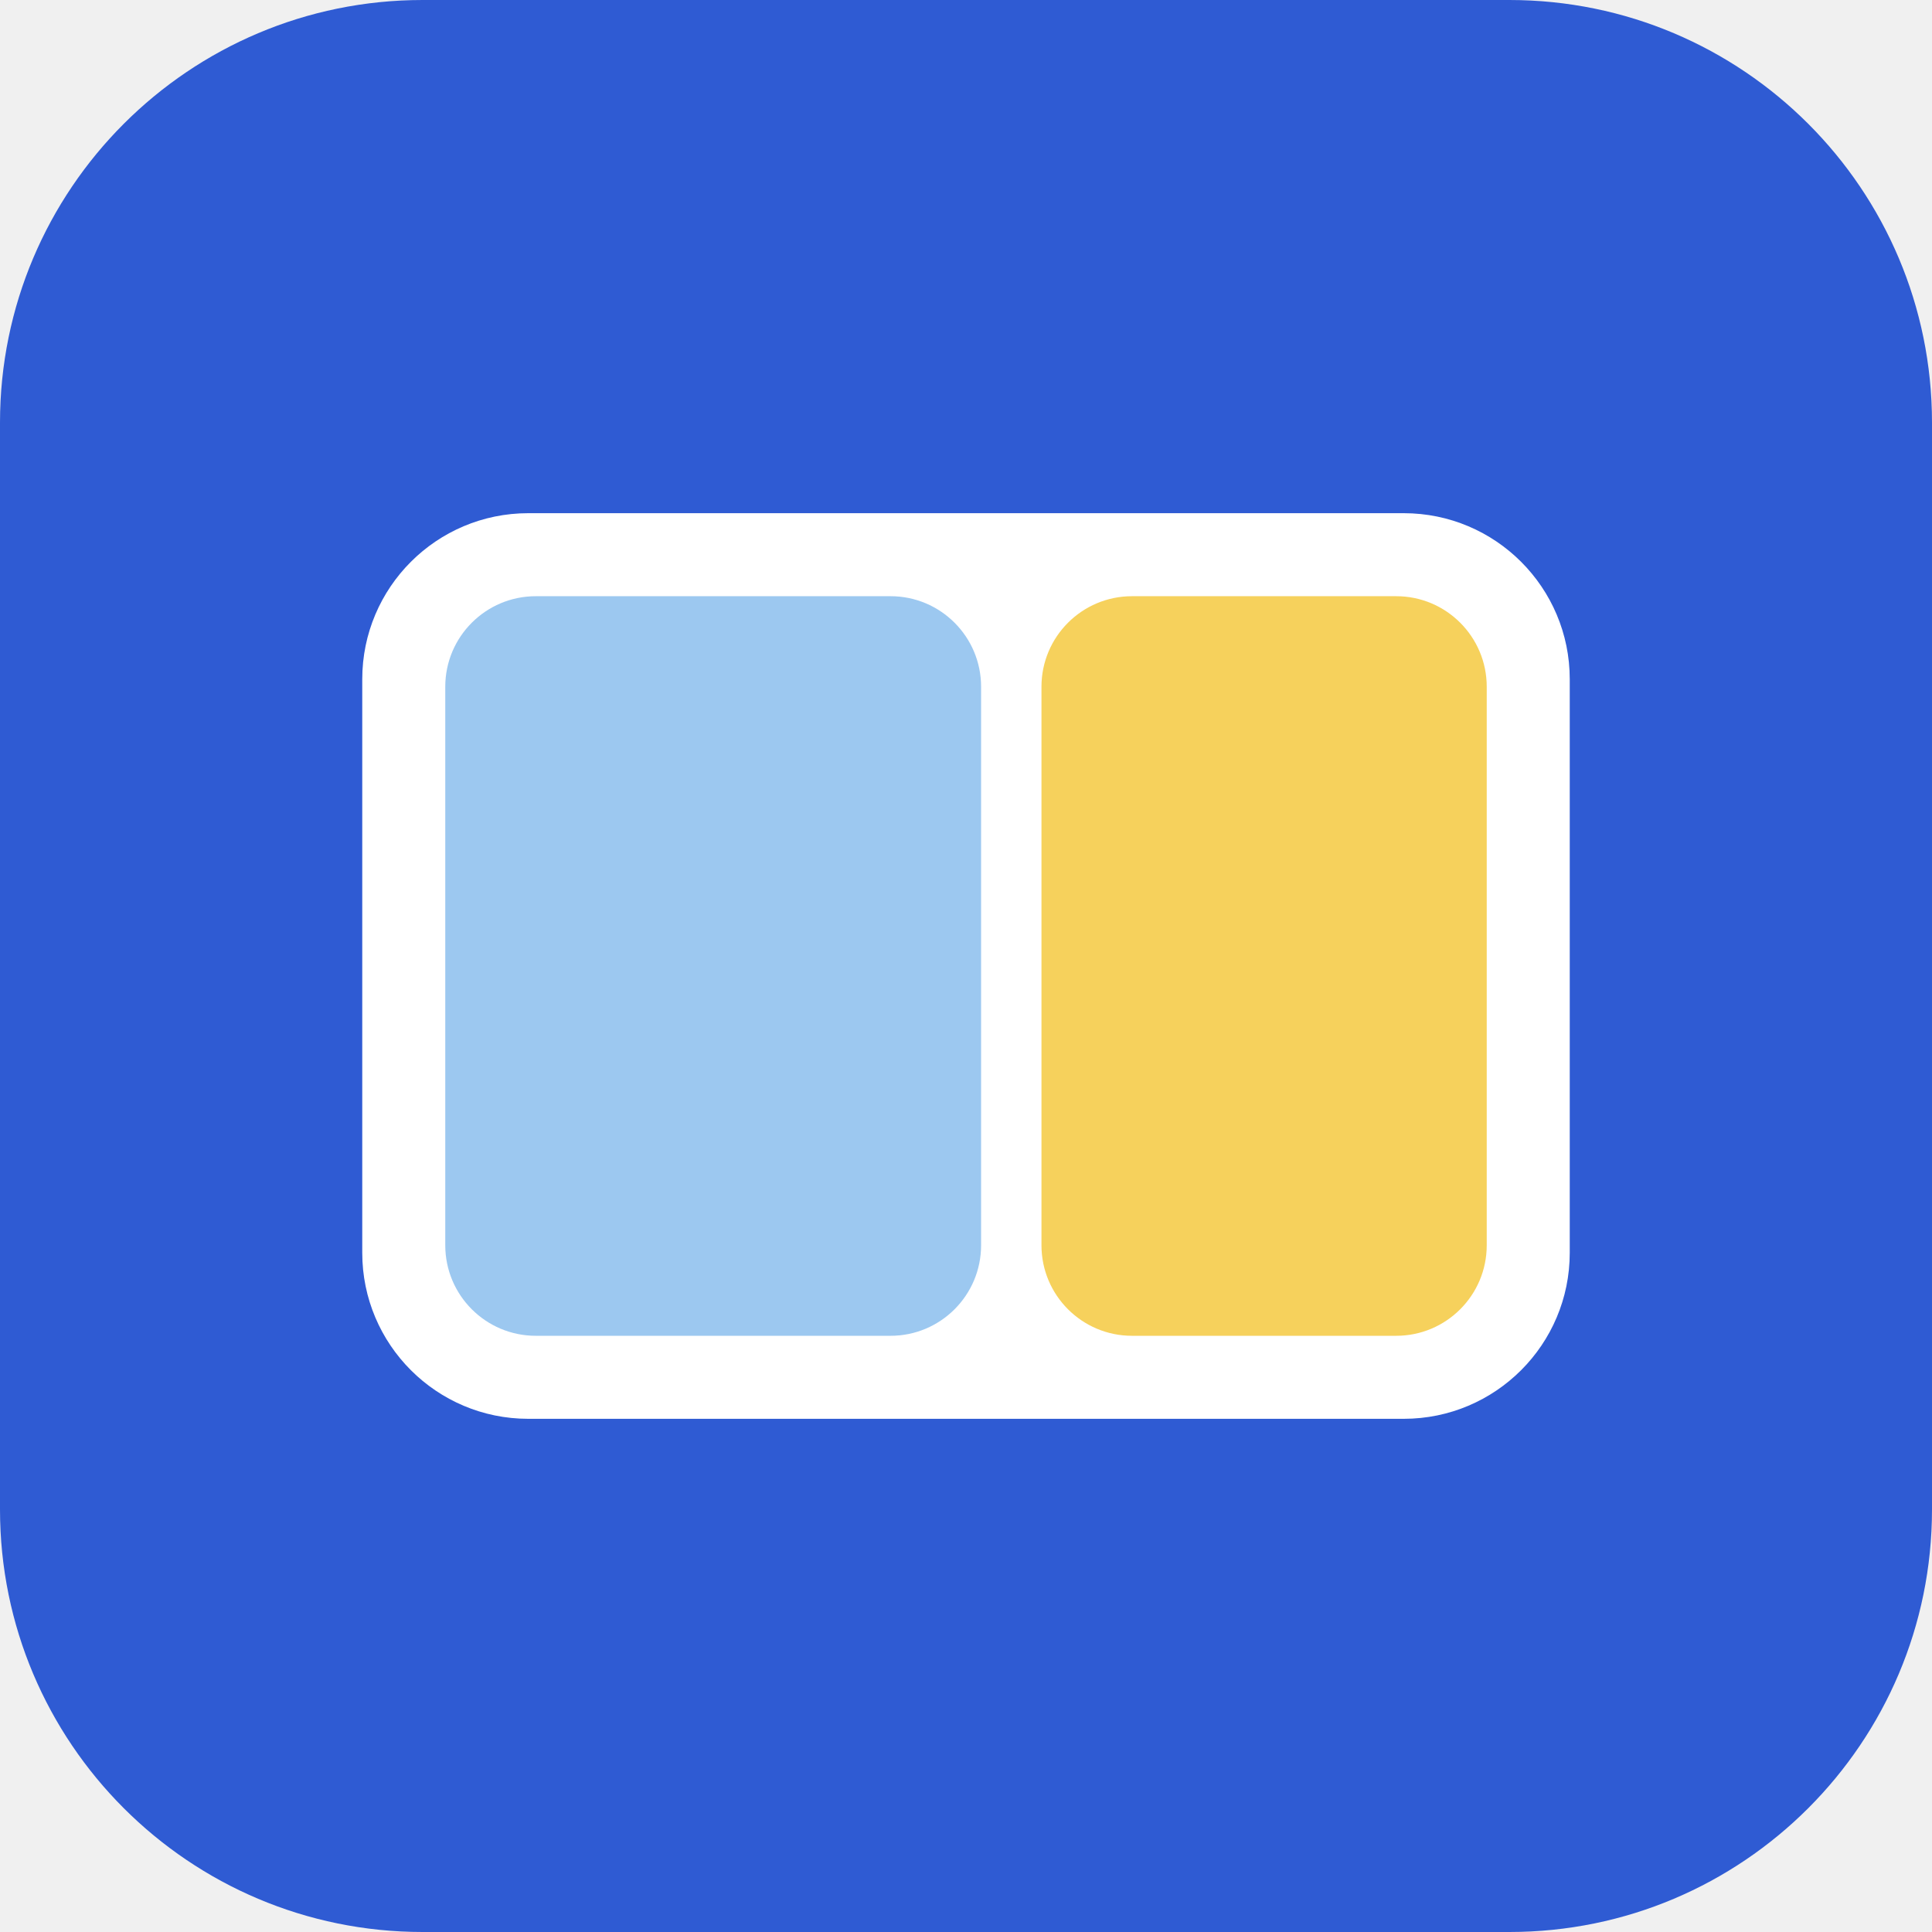
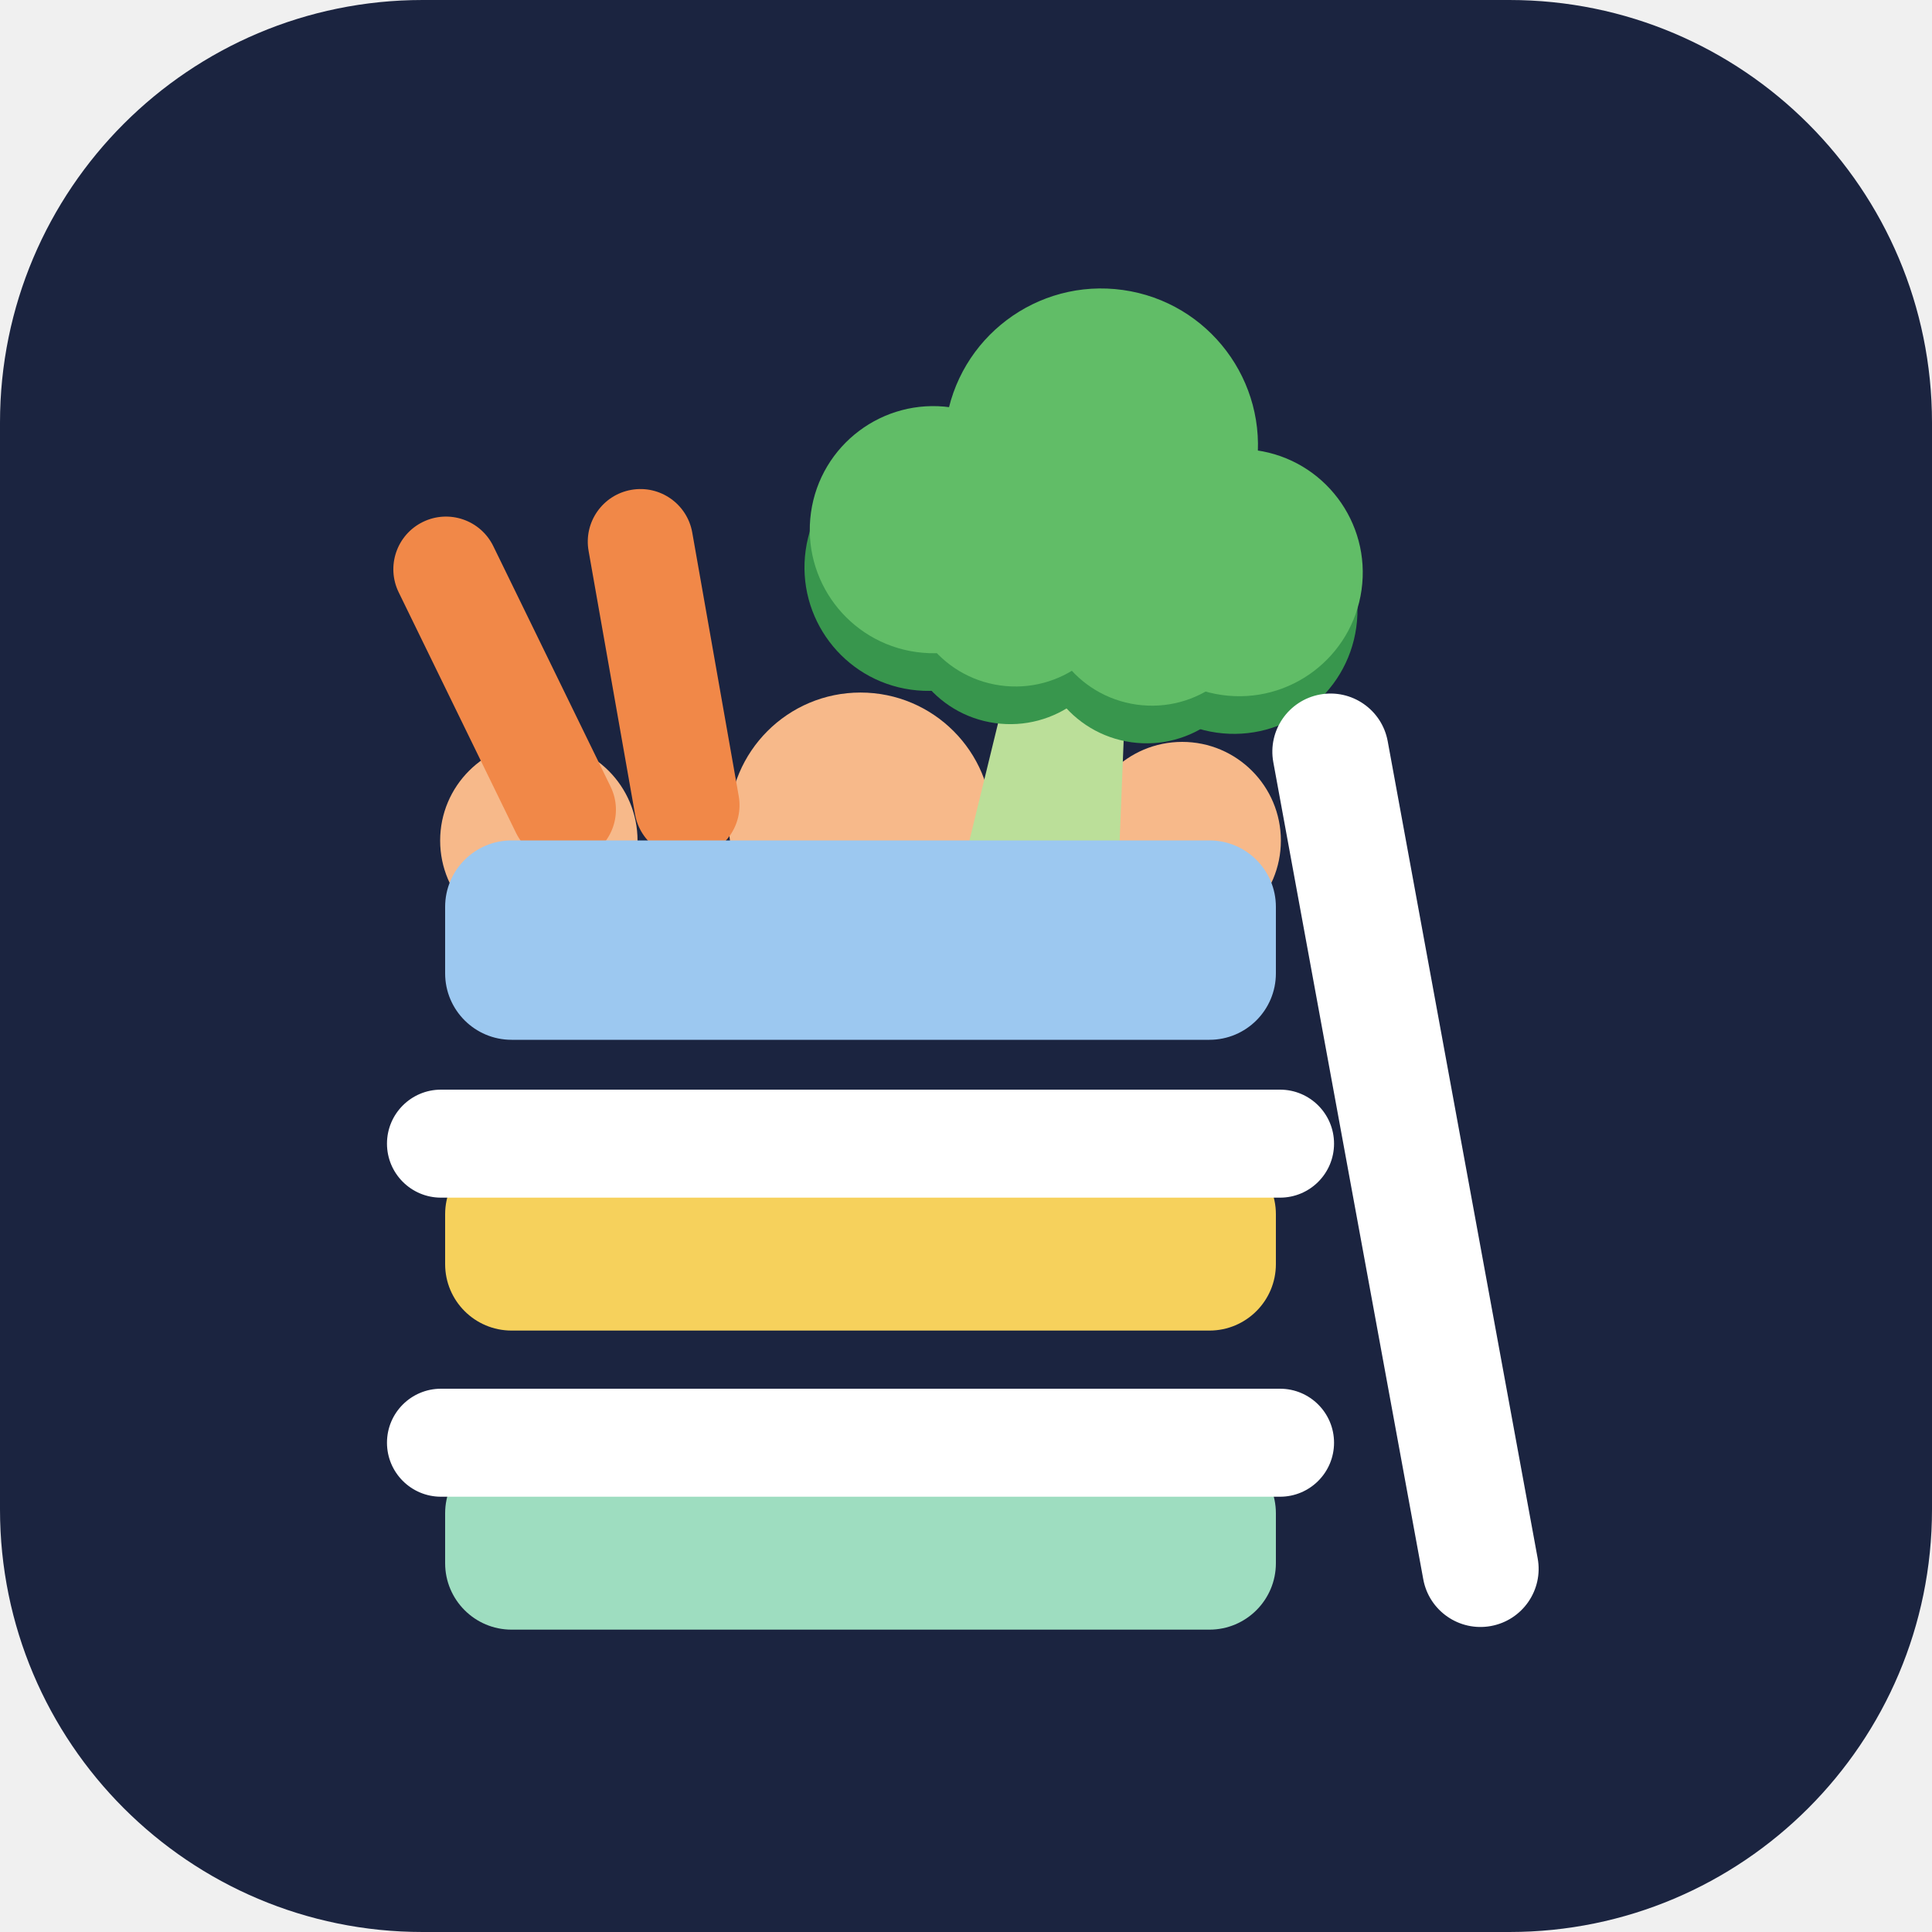
<svg xmlns="http://www.w3.org/2000/svg" viewBox="0 0 512 512">
-   <rect width="512" height="512" rx="112" fill="#2f5bd3" />
-   <rect x="96" y="136" width="320" height="240" rx="44" fill="#ffffff" />
-   <rect x="118" y="158" width="142" height="196" rx="24" fill="#9cc8f0" />
-   <rect x="276" y="158" width="118" height="196" rx="24" fill="#f6d15c" />
+   <defs>
+     <g id="broccoli">
+       <path d="M-3.2 0L-2.2 -10H2.2L3.2 0Z" fill="#bbdf99" />
+       <g fill="#38964d">
+         <circle cx="-6.5" cy="-11.4" r="5.2" />
+         <circle cx="6.5" cy="-11.4" r="5.2" />
+         <circle cx="0" cy="-15.9" r="6.6" />
+         <circle cx="-2.8" cy="-9.9" r="4.6" />
+         <circle cx="3" cy="-9.9" r="4.6" />
+       </g>
+       <g fill="#61bd67">
+         <circle cx="-6.5" cy="-13" r="5.2" />
+         <circle cx="6.5" cy="-13" r="5.2" />
+         <circle cx="0" cy="-17.5" r="6.6" />
+         <circle cx="-2.8" cy="-11.5" r="4.6" />
+         <circle cx="3" cy="-11.5" r="4.6" />
+       </g>
+     </g>
+     <rect id="carrot" x="-2.4" y="-17" width="4.8" height="17" rx="2.4" fill="#f18848" />
+   </defs>
+   <rect width="512" height="512" rx="112" fill="#1b2440" />
+   <g transform="scale(5.12) translate(1.54 17.7) scale(0.86)">
+     <g fill="#f7b98a">
+       <circle cx="30.64" cy="30.01" r="5.94" />
+       <circle cx="69.36" cy="30.01" r="5.94" />
+       <circle cx="50" cy="29.02" r="7.92" />
+     </g>
+     <use href="#carrot" transform="translate(33.5 31) rotate(-26) scale(1.32)" />
+     <use href="#carrot" transform="translate(40.1 31) rotate(-10) scale(1.32)" />
+     <use href="#broccoli" transform="translate(61 31) rotate(8) scale(1.43)" />
+     <rect x="25" y="30" width="50" height="12" rx="4" fill="#9cc8f0" />
+     <rect x="25" y="48.5" width="50" height="11" rx="4" fill="#f6d15c" />
+     <rect x="21.5" y="45" width="57" height="6.5" rx="3.25" fill="#ffffff" />
+     <rect x="25" y="66.5" width="50" height="11" rx="4" fill="#9eddc0" />
+     <rect x="21.5" y="63" width="57" height="6.5" rx="3.25" fill="#ffffff" />
+     <rect x="-28.5" y="-3.5" width="57" height="7" rx="3.5" fill="#ffffff" transform="translate(82.8 49.25) rotate(79.6)" />
+   </g>
</svg>
